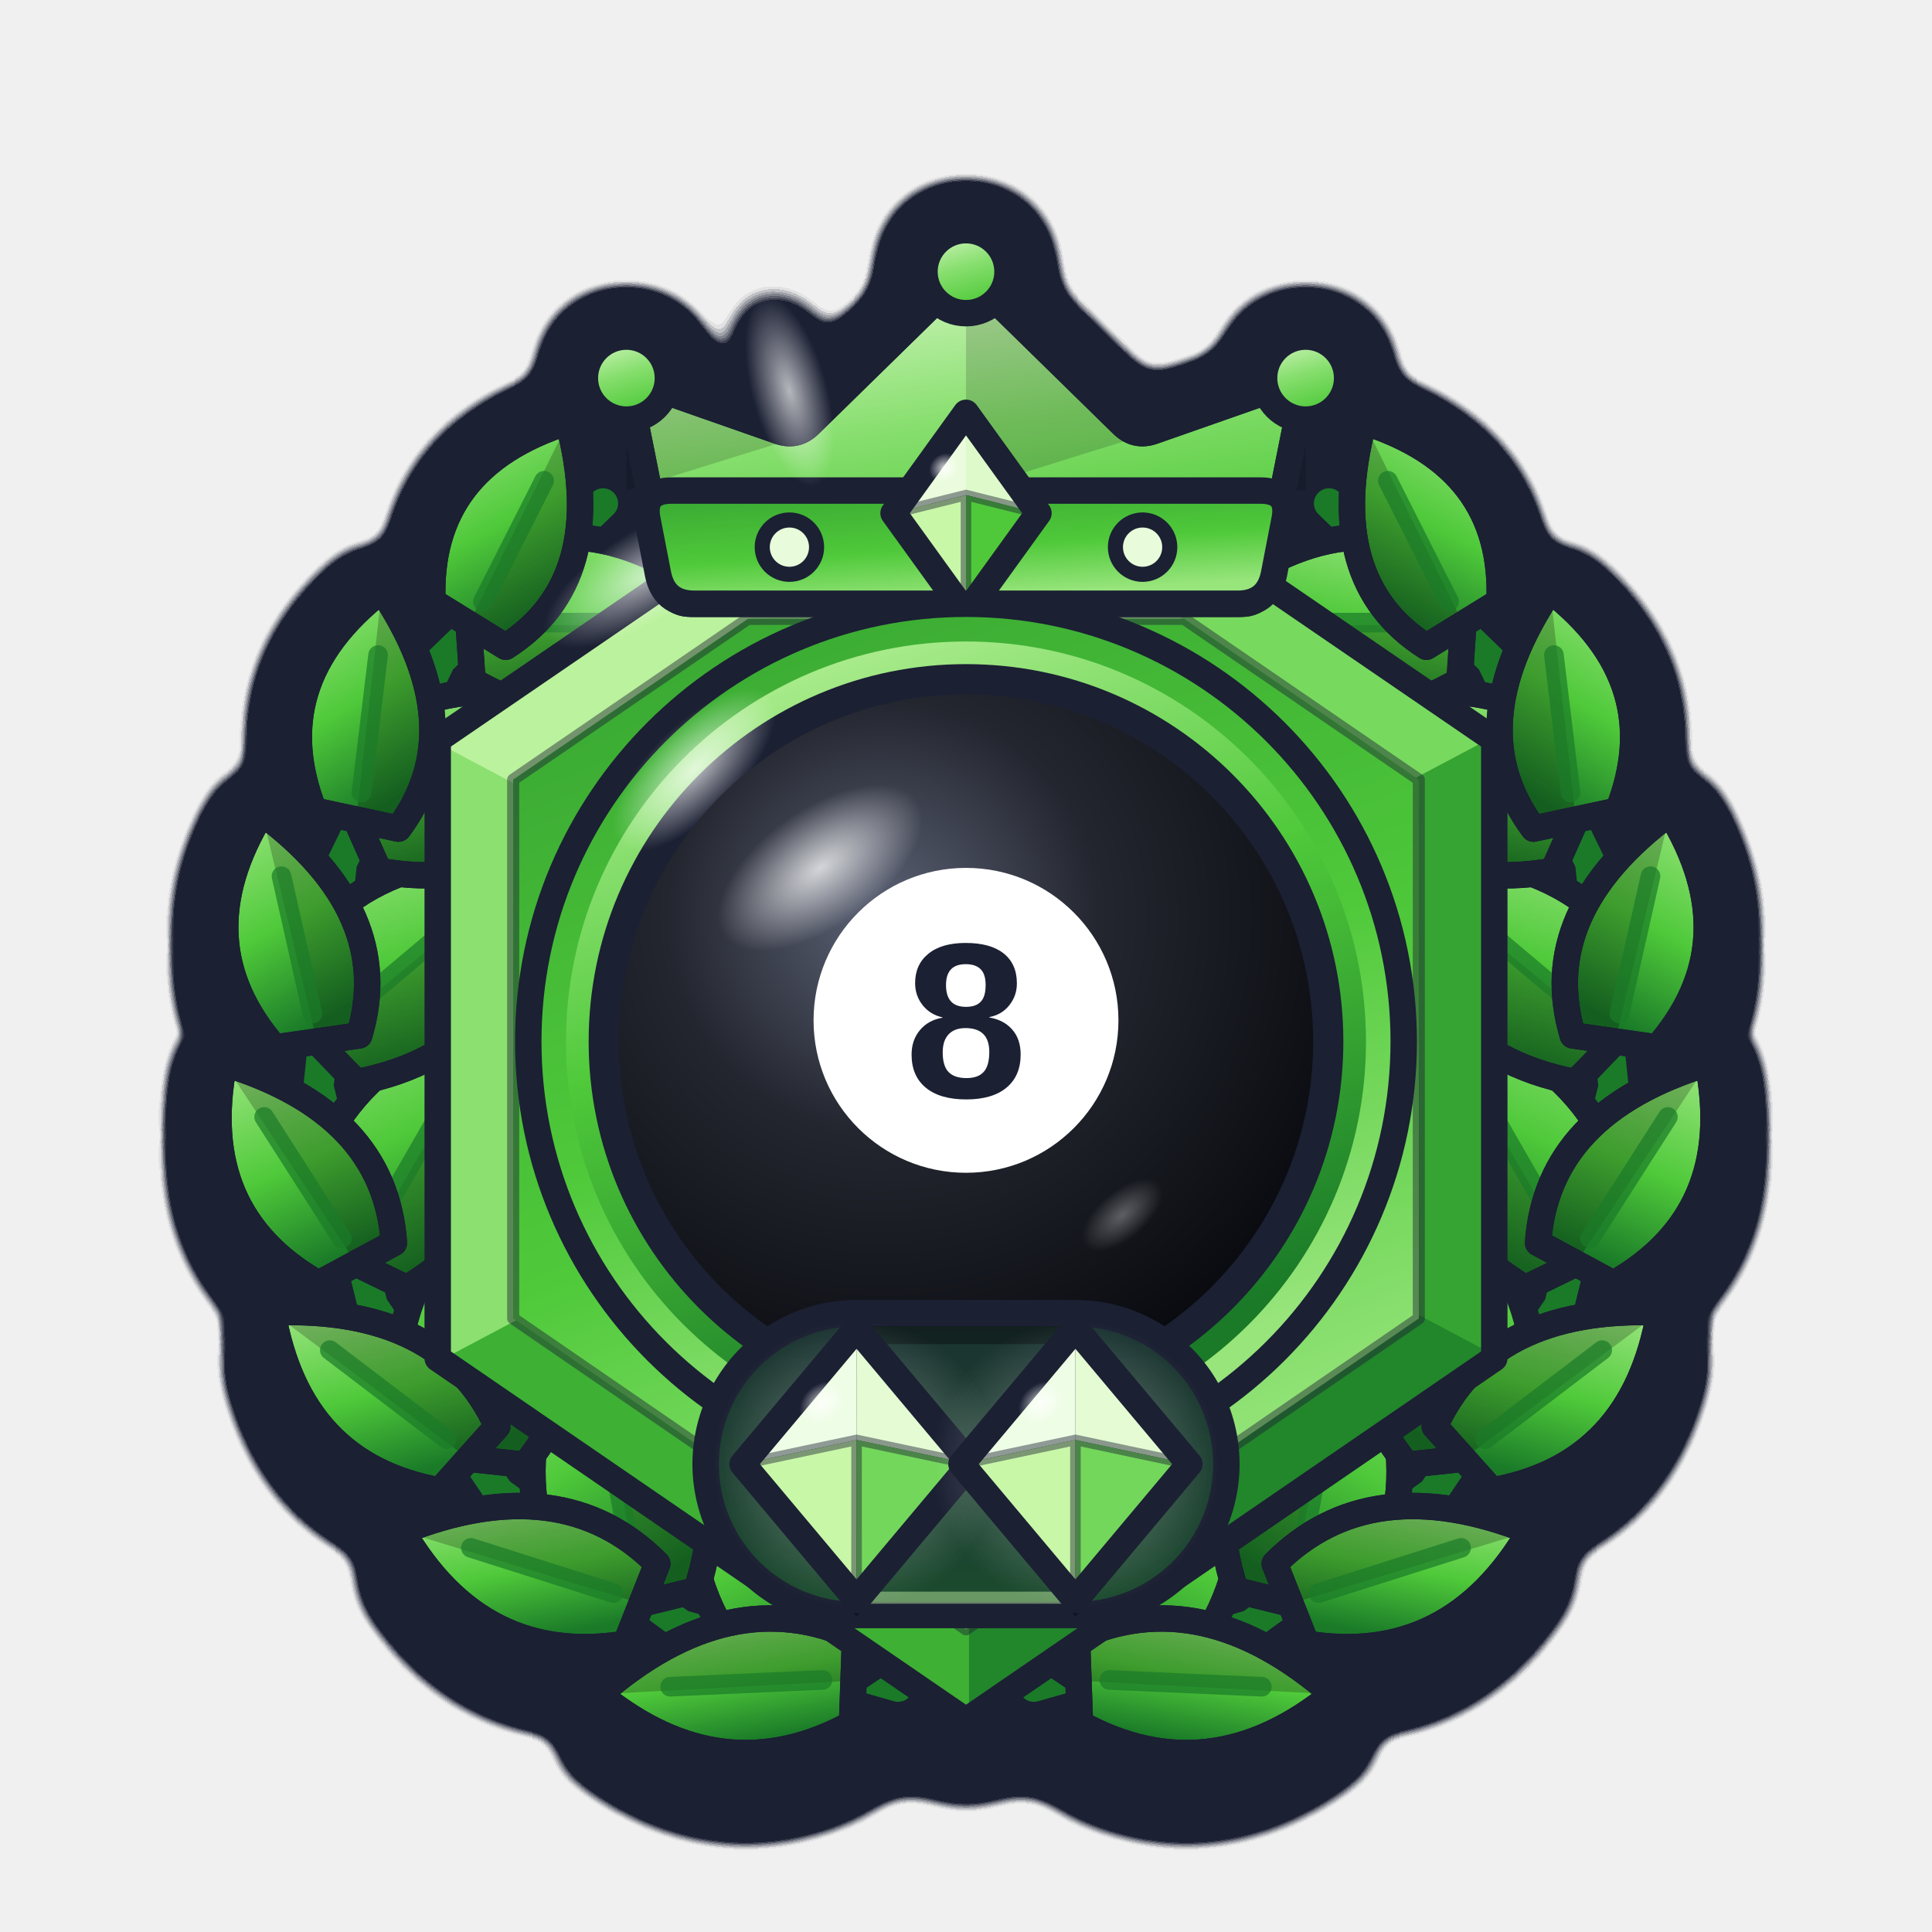
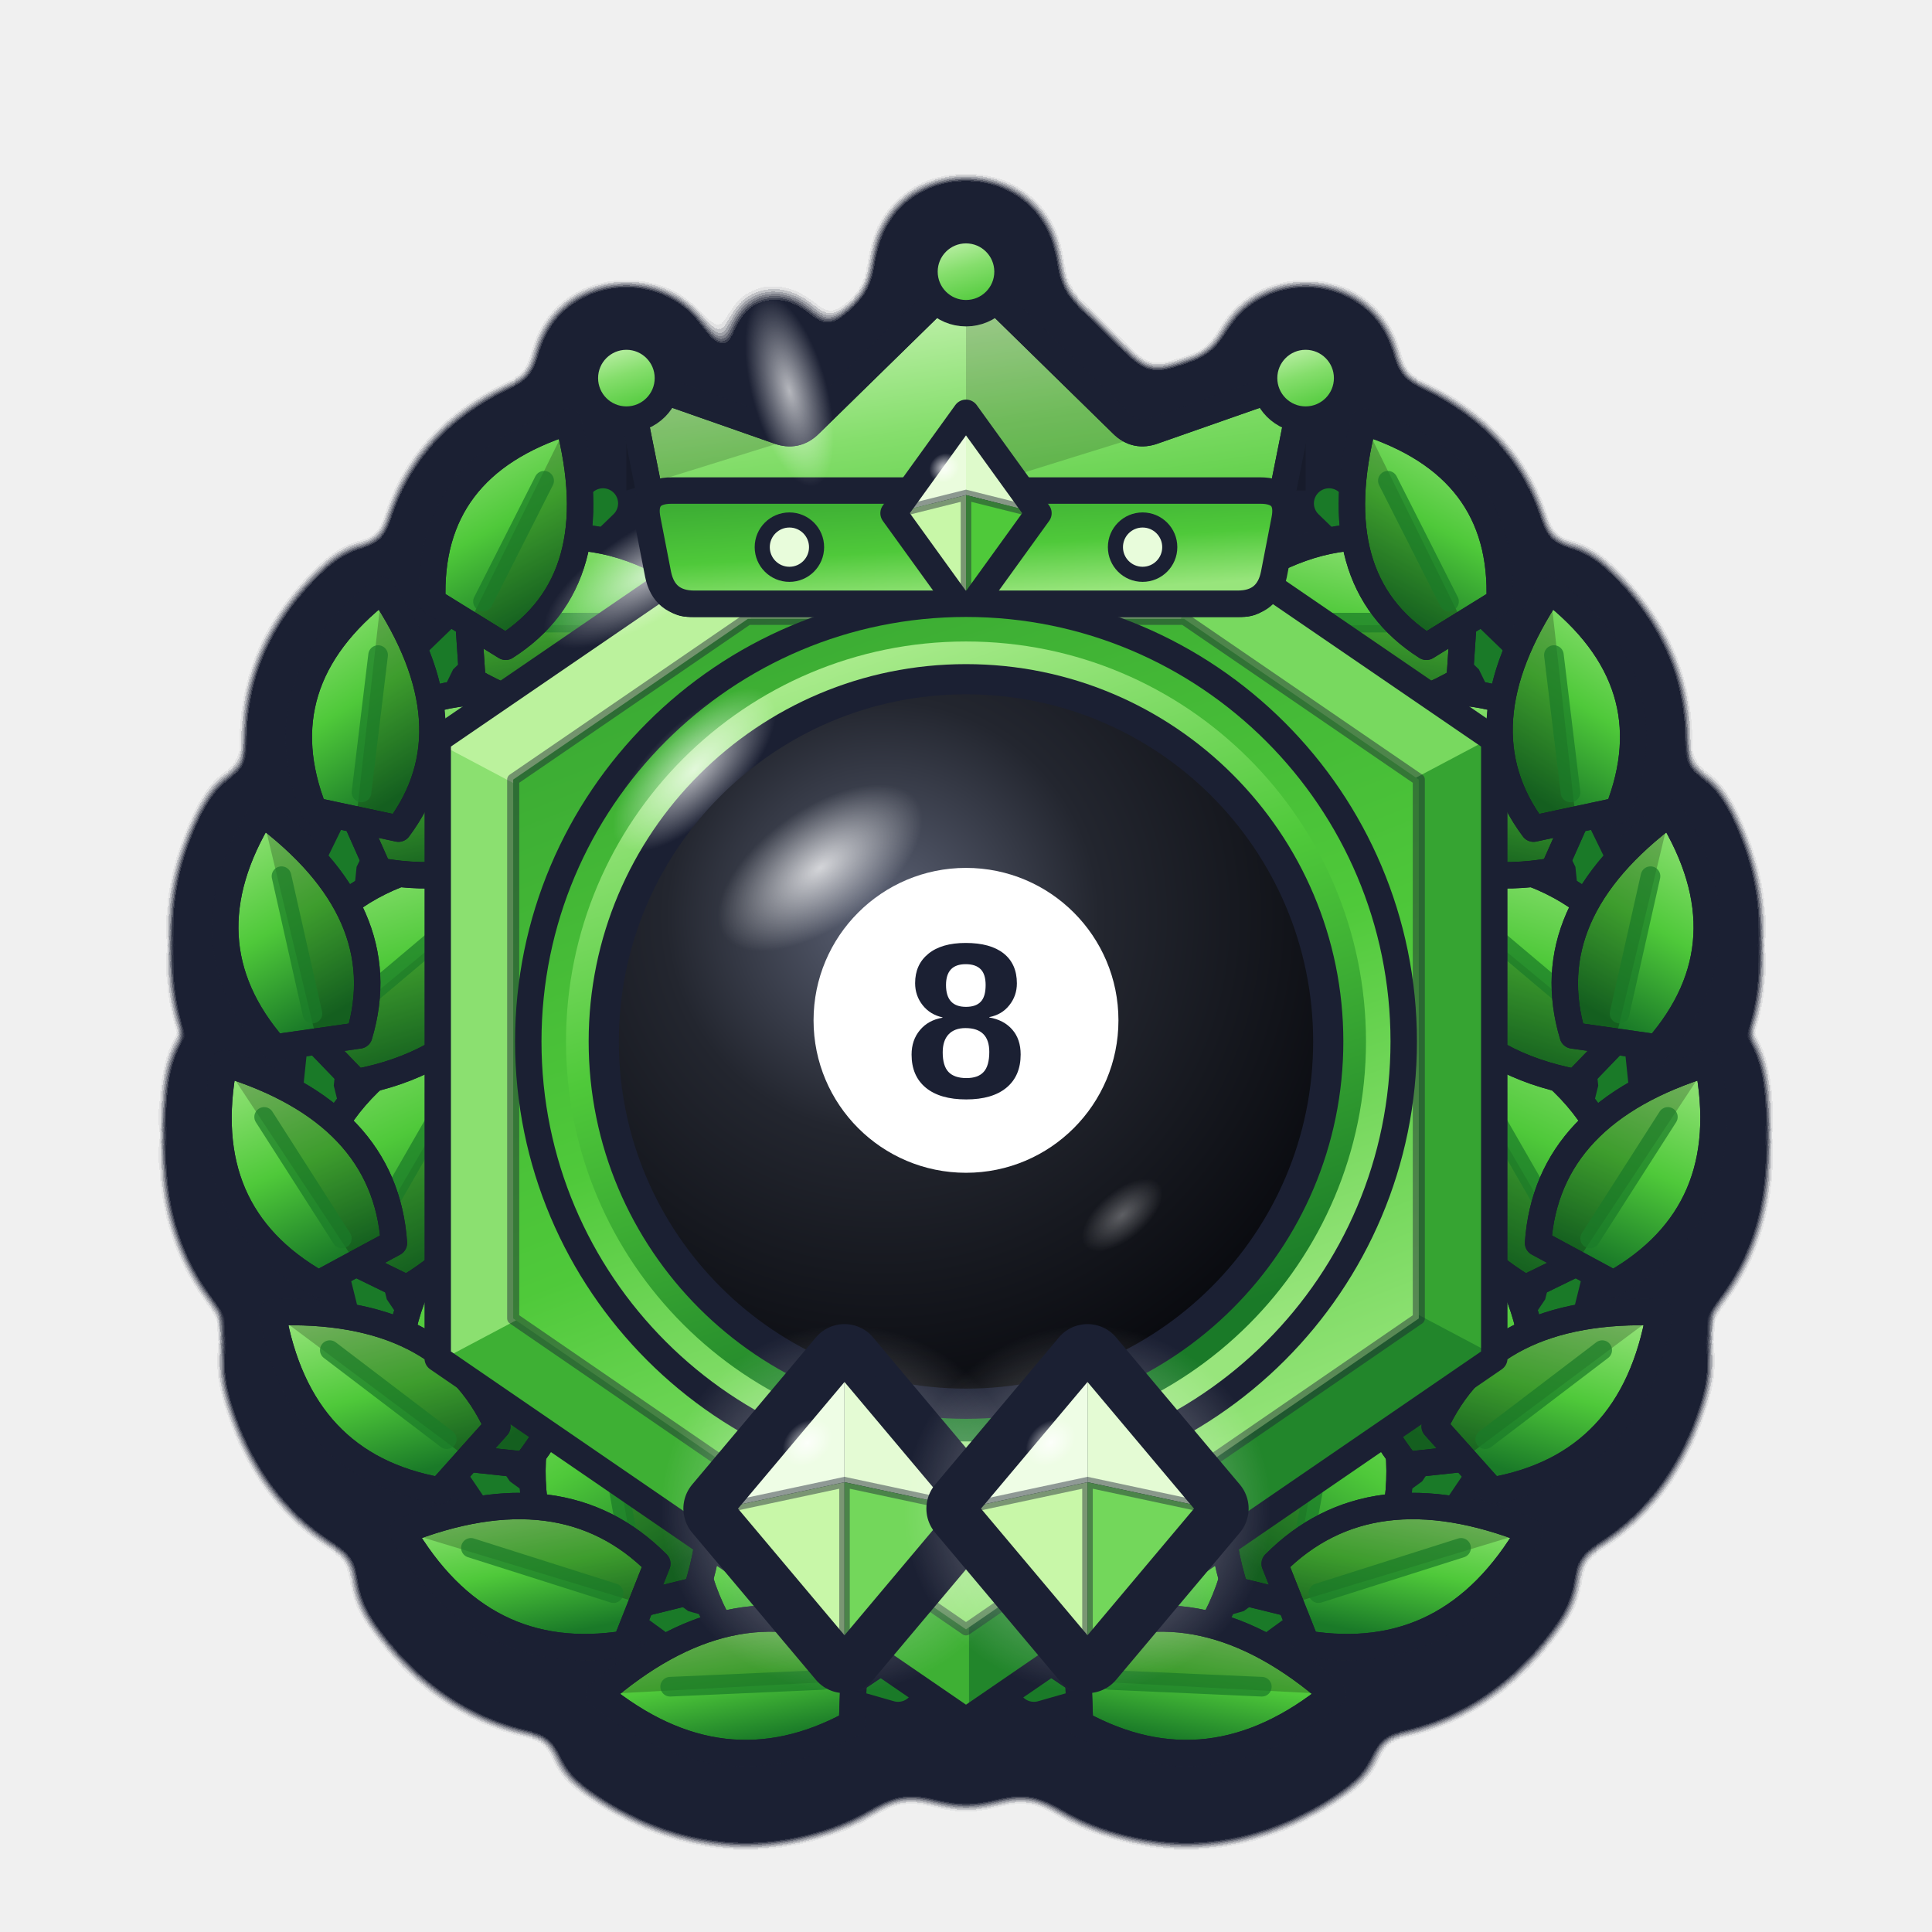
<svg xmlns="http://www.w3.org/2000/svg" width="512" height="512" viewBox="0 0 256 256">
  <defs>
    <linearGradient id="blue" x1="0" y1="0" x2="0.35" y2="1">
      <stop offset="0" stop-color="#9ED3FF" />
      <stop offset="0.45" stop-color="#3B9BFF" />
      <stop offset="1" stop-color="#1F6BD0" />
    </linearGradient>
    <linearGradient id="green" x1="0" y1="0" x2="0.35" y2="1">
      <stop offset="0" stop-color="#A8F5BE" />
      <stop offset="0.45" stop-color="#3DD66B" />
      <stop offset="1" stop-color="#1E9E47" />
    </linearGradient>
    <linearGradient id="red" x1="0" y1="0" x2="0.35" y2="1">
      <stop offset="0" stop-color="#FFA3A3" />
      <stop offset="0.45" stop-color="#FF4D4D" />
      <stop offset="1" stop-color="#C9283A" />
    </linearGradient>
    <linearGradient id="gold" x1="0" y1="0" x2="0.35" y2="1">
      <stop offset="0" stop-color="#FFF1A0" />
      <stop offset="0.45" stop-color="#FFC928" />
      <stop offset="1" stop-color="#DB8E00" />
    </linearGradient>
    <linearGradient id="wood" x1="0" y1="0" x2="0.35" y2="1">
      <stop offset="0" stop-color="#FFD9A0" />
      <stop offset="0.45" stop-color="#E7A35C" />
      <stop offset="1" stop-color="#A8622A" />
    </linearGradient>
    <linearGradient id="darkwood" x1="0" y1="0" x2="0.35" y2="1">
      <stop offset="0" stop-color="#C07A45" />
      <stop offset="0.45" stop-color="#8A4B22" />
      <stop offset="1" stop-color="#5E3014" />
    </linearGradient>
    <linearGradient id="white" x1="0" y1="0" x2="0.35" y2="1">
      <stop offset="0" stop-color="#FFFFFF" />
      <stop offset="0.45" stop-color="#F4F8FF" />
      <stop offset="1" stop-color="#C9D6EA" />
    </linearGradient>
    <linearGradient id="grey" x1="0" y1="0" x2="0.35" y2="1">
      <stop offset="0" stop-color="#E4E9F2" />
      <stop offset="0.45" stop-color="#AEB8C8" />
      <stop offset="1" stop-color="#7B869A" />
    </linearGradient>
    <linearGradient id="steel" x1="0" y1="0" x2="0.35" y2="1">
      <stop offset="0" stop-color="#D8E6F7" />
      <stop offset="0.45" stop-color="#9FB2CC" />
      <stop offset="1" stop-color="#6A7D98" />
    </linearGradient>
    <linearGradient id="cloth" x1="0" y1="0" x2="0.35" y2="1">
      <stop offset="0" stop-color="#6FE08E" />
      <stop offset="0.45" stop-color="#2FA24F" />
      <stop offset="1" stop-color="#1C7A37" />
    </linearGradient>
    <linearGradient id="sad" x1="0" y1="0" x2="0.35" y2="1">
      <stop offset="0" stop-color="#C4D4EE" />
      <stop offset="0.45" stop-color="#8EA3C7" />
      <stop offset="1" stop-color="#5E7299" />
    </linearGradient>
    <linearGradient id="purple" x1="0" y1="0" x2="0.35" y2="1">
      <stop offset="0" stop-color="#D7B8FF" />
      <stop offset="0.45" stop-color="#A259FF" />
      <stop offset="1" stop-color="#6E2FD0" />
    </linearGradient>
    <radialGradient id="shine" cx="0.5" cy="0.5" r="0.5">
      <stop offset="0" stop-color="#FFFFFF" stop-opacity="0.9" />
      <stop offset="1" stop-color="#FFFFFF" stop-opacity="0" />
    </radialGradient>
    <filter id="ink" x="-30%" y="-30%" width="160%" height="160%" color-interpolation-filters="sRGB">
      <feGaussianBlur in="SourceAlpha" stdDeviation="6.92" result="blur" />
      <feComponentTransfer in="blur" result="grown">
        <feFuncA type="linear" slope="7" intercept="-0.35" />
      </feComponentTransfer>
      <feOffset in="grown" dy="6" result="lip" />
      <feMerge result="both">
        <feMergeNode in="lip" />
        <feMergeNode in="grown" />
      </feMerge>
      <feFlood flood-color="#1B2033" />
      <feComposite in2="both" operator="in" result="outline" />
      <feMerge>
        <feMergeNode in="outline" />
        <feMergeNode in="SourceGraphic" />
      </feMerge>
    </filter>
  </defs>
  <defs>
    <filter id="badgeInk" x="-20%" y="-20%" width="140%" height="140%" color-interpolation-filters="sRGB">
      <feGaussianBlur in="SourceAlpha" stdDeviation="3.2" result="blur" />
      <feComponentTransfer in="blur" result="grown">
        <feFuncA type="linear" slope="40" intercept="-0.716" />
      </feComponentTransfer>
      <feOffset in="grown" dy="5" result="lip" />
      <feMerge result="both">
        <feMergeNode in="lip" />
        <feMergeNode in="grown" />
      </feMerge>
      <feFlood flood-color="#1B2033" />
      <feComposite in2="both" operator="in" result="outline" />
      <feMerge>
        <feMergeNode in="outline" />
        <feMergeNode in="SourceGraphic" />
      </feMerge>
    </filter>
  </defs>
  <defs>
    <linearGradient id="m" x1="0" y1="0" x2="0.35" y2="1">
      <stop offset="0.00" stop-color="#C8F7A8" />
      <stop offset="0.50" stop-color="#4FC93A" />
      <stop offset="1.00" stop-color="#1A7A28" />
    </linearGradient>
    <linearGradient id="r" x1="0" y1="0" x2="0.35" y2="1">
      <stop offset="0.00" stop-color="#37A532" />
      <stop offset="0.60" stop-color="#4FC93A" />
      <stop offset="1.00" stop-color="#98E57C" />
    </linearGradient>
    <linearGradient id="w" x1="0" y1="0" x2="0.35" y2="1">
      <stop offset="0.00" stop-color="#9EE782" />
      <stop offset="0.55" stop-color="#4FC93A" />
      <stop offset="1.00" stop-color="#1A7A28" />
    </linearGradient>
    <linearGradient id="c" x1="0" y1="0" x2="0.3" y2="1">
      <stop offset="0.00" stop-color="#DEFACB" />
      <stop offset="0.55" stop-color="#85DE6C" />
      <stop offset="1.00" stop-color="#4FC93A" />
    </linearGradient>
    <linearGradient id="s" x1="0" y1="0" x2="0.2" y2="1">
      <stop offset="0.00" stop-color="#FFFFFF" />
      <stop offset="0.50" stop-color="#DEFACB" />
      <stop offset="1.00" stop-color="#A4E987" />
    </linearGradient>
    <linearGradient id="g" x1="0" y1="0" x2="0.35" y2="1">
      <stop offset="0.00" stop-color="#FFF3A6" />
      <stop offset="0.50" stop-color="#FFC928" />
      <stop offset="1.00" stop-color="#C97F00" />
    </linearGradient>
    <linearGradient id="gr" x1="0" y1="0" x2="0.35" y2="1">
      <stop offset="0.00" stop-color="#E7A816" />
      <stop offset="0.60" stop-color="#FFC928" />
      <stop offset="1.00" stop-color="#FFE274" />
    </linearGradient>
    <radialGradient id="ball" cx="0.38" cy="0.32" r="0.78">
      <stop offset="0" stop-color="#5C6275" />
      <stop offset="0.4" stop-color="#23262F" />
      <stop offset="1" stop-color="#06070B" />
    </radialGradient>
  </defs>
  <g filter="url(#badgeInk)">
    <path d="M119.0 223.5 L90.3 215.3 L66.1 197.7 L49.4 173.0 L42.2 144.0 L45.3 114.3 L58.4 87.5 L79.9 66.7" fill="none" stroke="#1B2033" stroke-width="9" stroke-linecap="round" stroke-linejoin="round" />
    <path d="M119.0 223.5 L90.3 215.3 L66.1 197.7 L49.4 173.0 L42.2 144.0 L45.3 114.3 L58.4 87.5 L79.9 66.7" fill="none" stroke="#1A7A28" stroke-width="4" stroke-linecap="round" stroke-linejoin="round" />
    <path d="M106.8 226.9 Q87.0 214.9 92.1 186.2 Q118.1 194.0 119.3 218.5 Z" fill="url(#w)" stroke="#1B2033" stroke-width="3.5" stroke-linejoin="round" />
    <path d="M113.1 222.7 L119.3 218.5 Q118.1 194.0 92.1 186.2 Z" fill="#000000" opacity="0.22" />
    <path d="M110.3 218.5 L97.5 196.7" fill="none" stroke="#1A7A28" stroke-width="2.6" stroke-linecap="round" stroke-linejoin="round" opacity="0.7" />
    <path d="M106.8 226.9 Q87.0 214.9 92.1 186.2 Q118.1 194.0 119.3 218.5 Z" fill="none" stroke="#1B2033" stroke-width="3.5" stroke-linejoin="round" />
    <path d="M112.9 228.4 Q95.7 237.8 79.4 224.5 Q96.7 209.4 113.3 217.0 Z" fill="url(#w)" stroke="#1B2033" stroke-width="3.5" stroke-linejoin="round" />
    <path d="M113.1 222.7 L113.3 217.0 Q96.7 209.4 79.4 224.5 Z" fill="#000000" opacity="0.22" />
    <path d="M109.0 222.6 L88.8 223.5" fill="none" stroke="#1A7A28" stroke-width="2.6" stroke-linecap="round" stroke-linejoin="round" opacity="0.7" />
    <path d="M112.9 228.4 Q95.7 237.8 79.4 224.5 Q96.7 209.4 113.3 217.0 Z" fill="none" stroke="#1B2033" stroke-width="3.5" stroke-linejoin="round" />
    <path d="M77.7 214.3 Q63.3 196.7 77.9 171.8 Q99.7 187.6 92.3 210.7 Z" fill="url(#w)" stroke="#1B2033" stroke-width="3.5" stroke-linejoin="round" />
    <path d="M85.0 212.5 L92.3 210.7 Q99.7 187.6 77.9 171.8 Z" fill="#000000" opacity="0.22" />
    <path d="M83.9 207.7 L79.4 183.3" fill="none" stroke="#1A7A28" stroke-width="2.6" stroke-linecap="round" stroke-linejoin="round" opacity="0.7" />
    <path d="M77.7 214.3 Q63.3 196.7 77.9 171.8 Q99.7 187.6 92.3 210.7 Z" fill="none" stroke="#1B2033" stroke-width="3.5" stroke-linejoin="round" />
    <path d="M82.9 217.8 Q63.8 220.9 53.3 202.9 Q74.5 194.5 87.1 207.2 Z" fill="url(#w)" stroke="#1B2033" stroke-width="3.5" stroke-linejoin="round" />
    <path d="M85.0 212.5 L87.1 207.2 Q74.5 194.5 53.3 202.9 Z" fill="#000000" opacity="0.22" />
    <path d="M81.3 211.1 L62.4 205.1" fill="none" stroke="#1A7A28" stroke-width="2.6" stroke-linecap="round" stroke-linejoin="round" opacity="0.7" />
    <path d="M82.9 217.8 Q63.8 220.9 53.3 202.9 Q74.5 194.5 87.1 207.2 Z" fill="none" stroke="#1B2033" stroke-width="3.5" stroke-linejoin="round" />
    <path d="M54.7 192.5 Q47.1 171.4 69.3 153.4 Q84.4 175.3 69.6 194.1 Z" fill="url(#w)" stroke="#1B2033" stroke-width="3.5" stroke-linejoin="round" />
    <path d="M62.1 193.3 L69.6 194.1 Q84.4 175.3 69.3 153.4 Z" fill="#000000" opacity="0.22" />
    <path d="M62.7 188.5 L66.8 164.5" fill="none" stroke="#1A7A28" stroke-width="2.6" stroke-linecap="round" stroke-linejoin="round" opacity="0.7" />
    <path d="M54.7 192.5 Q47.1 171.4 69.3 153.4 Q84.4 175.3 69.6 194.1 Z" fill="none" stroke="#1B2033" stroke-width="3.5" stroke-linejoin="round" />
    <path d="M58.3 197.5 Q39.6 194.2 36.1 173.9 Q58.6 173.0 65.9 189.0 Z" fill="url(#w)" stroke="#1B2033" stroke-width="3.5" stroke-linejoin="round" />
    <path d="M62.1 193.3 L65.9 189.0 Q58.6 173.0 36.1 173.9 Z" fill="#000000" opacity="0.22" />
    <path d="M59.2 190.7 L43.7 178.9" fill="none" stroke="#1A7A28" stroke-width="2.6" stroke-linecap="round" stroke-linejoin="round" opacity="0.7" />
    <path d="M58.3 197.5 Q39.6 194.2 36.1 173.9 Q58.6 173.0 65.9 189.0 Z" fill="none" stroke="#1B2033" stroke-width="3.5" stroke-linejoin="round" />
    <path d="M40.4 164.1 Q40.4 142.1 67.2 133.1 Q74.1 158.5 53.9 170.7 Z" fill="url(#w)" stroke="#1B2033" stroke-width="3.5" stroke-linejoin="round" />
    <path d="M47.2 167.4 L53.9 170.7 Q74.1 158.5 67.2 133.1 Z" fill="#000000" opacity="0.22" />
    <path d="M49.3 163.2 L61.2 142.5" fill="none" stroke="#1A7A28" stroke-width="2.6" stroke-linecap="round" stroke-linejoin="round" opacity="0.7" />
    <path d="M40.4 164.1 Q40.4 142.1 67.2 133.1 Q74.1 158.5 53.9 170.7 Z" fill="none" stroke="#1B2033" stroke-width="3.5" stroke-linejoin="round" />
    <path d="M42.2 170.1 Q25.8 160.8 29.7 140.9 Q51.0 147.4 52.2 164.7 Z" fill="url(#w)" stroke="#1B2033" stroke-width="3.5" stroke-linejoin="round" />
    <path d="M47.2 167.4 L52.2 164.7 Q51.0 147.4 29.7 140.9 Z" fill="#000000" opacity="0.22" />
    <path d="M45.3 164.1 L35.0 148.0" fill="none" stroke="#1A7A28" stroke-width="2.6" stroke-linecap="round" stroke-linejoin="round" opacity="0.7" />
    <path d="M42.2 170.1 Q25.8 160.8 29.7 140.9 Q51.0 147.4 52.2 164.7 Z" fill="none" stroke="#1B2033" stroke-width="3.5" stroke-linejoin="round" />
    <path d="M36.8 132.6 Q44.0 112.1 72.0 113.2 Q70.0 139.1 47.2 143.4 Z" fill="url(#w)" stroke="#1B2033" stroke-width="3.5" stroke-linejoin="round" />
    <path d="M42.0 138.0 L47.2 143.4 Q70.0 139.1 72.0 113.2 Z" fill="#000000" opacity="0.22" />
    <path d="M45.4 134.8 L63.2 119.8" fill="none" stroke="#1A7A28" stroke-width="2.6" stroke-linecap="round" stroke-linejoin="round" opacity="0.7" />
    <path d="M36.8 132.6 Q44.0 112.1 72.0 113.2 Q70.0 139.1 47.2 143.4 Z" fill="none" stroke="#1B2033" stroke-width="3.5" stroke-linejoin="round" />
    <path d="M36.4 138.8 Q24.2 124.8 34.7 107.7 Q52.5 120.9 47.6 137.2 Z" fill="url(#w)" stroke="#1B2033" stroke-width="3.5" stroke-linejoin="round" />
    <path d="M42.0 138.0 L47.6 137.2 Q52.5 120.9 34.7 107.7 Z" fill="#000000" opacity="0.22" />
    <path d="M41.4 134.3 L37.3 116.1" fill="none" stroke="#1A7A28" stroke-width="2.6" stroke-linecap="round" stroke-linejoin="round" opacity="0.7" />
    <path d="M36.4 138.8 Q24.2 124.8 34.7 107.7 Q52.5 120.9 47.6 137.2 Z" fill="none" stroke="#1B2033" stroke-width="3.5" stroke-linejoin="round" />
    <path d="M44.1 101.7 Q57.5 85.1 83.1 95.9 Q72.8 119.4 50.2 115.4 Z" fill="url(#w)" stroke="#1B2033" stroke-width="3.5" stroke-linejoin="round" />
    <path d="M47.2 108.6 L50.2 115.4 Q72.8 119.4 83.1 95.9 Z" fill="#000000" opacity="0.22" />
    <path d="M51.4 106.8 L72.9 99.0" fill="none" stroke="#1A7A28" stroke-width="2.6" stroke-linecap="round" stroke-linejoin="round" opacity="0.7" />
    <path d="M44.1 101.7 Q57.5 85.1 83.1 95.9 Q72.8 119.4 50.2 115.4 Z" fill="none" stroke="#1B2033" stroke-width="3.5" stroke-linejoin="round" />
    <path d="M41.6 107.4 Q34.9 90.4 50.6 78.2 Q62.8 96.4 52.8 109.8 Z" fill="url(#w)" stroke="#1B2033" stroke-width="3.5" stroke-linejoin="round" />
    <path d="M47.2 108.6 L52.8 109.8 Q62.8 96.4 50.6 78.2 Z" fill="#000000" opacity="0.22" />
    <path d="M47.9 105.0 L50.1 86.8" fill="none" stroke="#1A7A28" stroke-width="2.6" stroke-linecap="round" stroke-linejoin="round" opacity="0.7" />
    <path d="M41.6 107.4 Q34.9 90.4 50.6 78.2 Q62.8 96.4 52.8 109.8 Z" fill="none" stroke="#1B2033" stroke-width="3.5" stroke-linejoin="round" />
    <path d="M61.6 75.2 Q79.5 64.2 99.4 83.1 Q82.1 101.6 62.6 90.2 Z" fill="url(#w)" stroke="#1B2033" stroke-width="3.5" stroke-linejoin="round" />
    <path d="M62.1 82.7 L62.6 90.2 Q82.1 101.6 99.4 83.1 Z" fill="#000000" opacity="0.22" />
    <path d="M66.6 82.5 L89.0 82.5" fill="none" stroke="#1A7A28" stroke-width="2.6" stroke-linecap="round" stroke-linejoin="round" opacity="0.7" />
    <path d="M61.6 75.2 Q79.5 64.2 99.4 83.1 Q82.1 101.6 62.6 90.2 Z" fill="none" stroke="#1B2033" stroke-width="3.5" stroke-linejoin="round" />
    <path d="M57.3 79.7 Q56.6 61.8 75.3 55.9 Q80.8 76.9 67.0 85.7 Z" fill="url(#w)" stroke="#1B2033" stroke-width="3.5" stroke-linejoin="round" />
    <path d="M62.1 82.7 L67.0 85.7 Q80.8 76.9 75.3 55.9 Z" fill="#000000" opacity="0.22" />
    <path d="M64.0 79.7 L72.1 63.7" fill="none" stroke="#1A7A28" stroke-width="2.6" stroke-linecap="round" stroke-linejoin="round" opacity="0.7" />
    <path d="M57.3 79.7 Q56.6 61.8 75.3 55.9 Q80.8 76.9 67.0 85.7 Z" fill="none" stroke="#1B2033" stroke-width="3.5" stroke-linejoin="round" />
    <g transform="matrix(-1 0 0 1 256 0)">
      <path d="M119.0 223.5 L90.3 215.3 L66.1 197.7 L49.4 173.0 L42.2 144.0 L45.3 114.3 L58.4 87.5 L79.9 66.7" fill="none" stroke="#1B2033" stroke-width="9" stroke-linecap="round" stroke-linejoin="round" />
      <path d="M119.0 223.5 L90.3 215.3 L66.1 197.7 L49.4 173.0 L42.2 144.0 L45.3 114.3 L58.4 87.5 L79.9 66.7" fill="none" stroke="#1A7A28" stroke-width="4" stroke-linecap="round" stroke-linejoin="round" />
      <path d="M106.8 226.9 Q87.0 214.9 92.1 186.2 Q118.1 194.0 119.3 218.5 Z" fill="url(#w)" stroke="#1B2033" stroke-width="3.5" stroke-linejoin="round" />
      <path d="M113.1 222.7 L119.3 218.5 Q118.1 194.0 92.1 186.2 Z" fill="#000000" opacity="0.22" />
      <path d="M110.3 218.5 L97.5 196.7" fill="none" stroke="#1A7A28" stroke-width="2.6" stroke-linecap="round" stroke-linejoin="round" opacity="0.7" />
      <path d="M106.8 226.9 Q87.0 214.9 92.1 186.2 Q118.1 194.0 119.3 218.5 Z" fill="none" stroke="#1B2033" stroke-width="3.5" stroke-linejoin="round" />
      <path d="M112.9 228.4 Q95.7 237.8 79.4 224.5 Q96.7 209.4 113.3 217.0 Z" fill="url(#w)" stroke="#1B2033" stroke-width="3.5" stroke-linejoin="round" />
      <path d="M113.1 222.7 L113.3 217.0 Q96.7 209.4 79.4 224.5 Z" fill="#000000" opacity="0.22" />
      <path d="M109.0 222.6 L88.8 223.5" fill="none" stroke="#1A7A28" stroke-width="2.6" stroke-linecap="round" stroke-linejoin="round" opacity="0.7" />
      <path d="M112.9 228.4 Q95.7 237.8 79.4 224.5 Q96.7 209.4 113.3 217.0 Z" fill="none" stroke="#1B2033" stroke-width="3.5" stroke-linejoin="round" />
      <path d="M77.7 214.3 Q63.3 196.7 77.9 171.8 Q99.7 187.6 92.3 210.7 Z" fill="url(#w)" stroke="#1B2033" stroke-width="3.5" stroke-linejoin="round" />
      <path d="M85.0 212.5 L92.3 210.7 Q99.7 187.6 77.9 171.8 Z" fill="#000000" opacity="0.22" />
      <path d="M83.9 207.7 L79.4 183.3" fill="none" stroke="#1A7A28" stroke-width="2.6" stroke-linecap="round" stroke-linejoin="round" opacity="0.7" />
      <path d="M77.7 214.3 Q63.3 196.7 77.9 171.8 Q99.7 187.6 92.3 210.7 Z" fill="none" stroke="#1B2033" stroke-width="3.5" stroke-linejoin="round" />
      <path d="M82.9 217.8 Q63.8 220.9 53.3 202.9 Q74.5 194.5 87.1 207.2 Z" fill="url(#w)" stroke="#1B2033" stroke-width="3.5" stroke-linejoin="round" />
      <path d="M85.0 212.5 L87.1 207.2 Q74.5 194.5 53.3 202.9 Z" fill="#000000" opacity="0.22" />
      <path d="M81.3 211.1 L62.4 205.1" fill="none" stroke="#1A7A28" stroke-width="2.6" stroke-linecap="round" stroke-linejoin="round" opacity="0.7" />
      <path d="M82.9 217.8 Q63.8 220.9 53.3 202.9 Q74.5 194.5 87.1 207.2 Z" fill="none" stroke="#1B2033" stroke-width="3.5" stroke-linejoin="round" />
      <path d="M54.7 192.5 Q47.1 171.4 69.3 153.4 Q84.4 175.3 69.6 194.1 Z" fill="url(#w)" stroke="#1B2033" stroke-width="3.5" stroke-linejoin="round" />
      <path d="M62.1 193.3 L69.6 194.1 Q84.4 175.3 69.3 153.4 Z" fill="#000000" opacity="0.22" />
      <path d="M62.7 188.5 L66.8 164.5" fill="none" stroke="#1A7A28" stroke-width="2.6" stroke-linecap="round" stroke-linejoin="round" opacity="0.7" />
      <path d="M54.7 192.5 Q47.1 171.4 69.3 153.4 Q84.4 175.3 69.6 194.1 Z" fill="none" stroke="#1B2033" stroke-width="3.5" stroke-linejoin="round" />
      <path d="M58.3 197.5 Q39.6 194.2 36.1 173.9 Q58.6 173.0 65.9 189.0 Z" fill="url(#w)" stroke="#1B2033" stroke-width="3.5" stroke-linejoin="round" />
      <path d="M62.1 193.3 L65.9 189.0 Q58.6 173.0 36.1 173.9 Z" fill="#000000" opacity="0.22" />
      <path d="M59.2 190.7 L43.7 178.9" fill="none" stroke="#1A7A28" stroke-width="2.6" stroke-linecap="round" stroke-linejoin="round" opacity="0.7" />
      <path d="M58.3 197.5 Q39.6 194.2 36.1 173.9 Q58.6 173.0 65.9 189.0 Z" fill="none" stroke="#1B2033" stroke-width="3.5" stroke-linejoin="round" />
      <path d="M40.4 164.1 Q40.4 142.1 67.2 133.1 Q74.1 158.5 53.9 170.7 Z" fill="url(#w)" stroke="#1B2033" stroke-width="3.5" stroke-linejoin="round" />
      <path d="M47.2 167.4 L53.9 170.7 Q74.1 158.5 67.2 133.1 Z" fill="#000000" opacity="0.22" />
      <path d="M49.3 163.2 L61.2 142.5" fill="none" stroke="#1A7A28" stroke-width="2.6" stroke-linecap="round" stroke-linejoin="round" opacity="0.7" />
      <path d="M40.4 164.1 Q40.4 142.1 67.2 133.1 Q74.1 158.5 53.9 170.7 Z" fill="none" stroke="#1B2033" stroke-width="3.5" stroke-linejoin="round" />
      <path d="M42.2 170.1 Q25.8 160.8 29.7 140.9 Q51.0 147.4 52.2 164.7 Z" fill="url(#w)" stroke="#1B2033" stroke-width="3.5" stroke-linejoin="round" />
      <path d="M47.2 167.4 L52.2 164.7 Q51.0 147.4 29.7 140.9 Z" fill="#000000" opacity="0.22" />
      <path d="M45.3 164.1 L35.0 148.0" fill="none" stroke="#1A7A28" stroke-width="2.6" stroke-linecap="round" stroke-linejoin="round" opacity="0.7" />
      <path d="M42.2 170.1 Q25.8 160.8 29.7 140.9 Q51.0 147.4 52.2 164.7 Z" fill="none" stroke="#1B2033" stroke-width="3.5" stroke-linejoin="round" />
      <path d="M36.8 132.6 Q44.0 112.1 72.0 113.2 Q70.0 139.1 47.2 143.4 Z" fill="url(#w)" stroke="#1B2033" stroke-width="3.5" stroke-linejoin="round" />
      <path d="M42.0 138.0 L47.2 143.4 Q70.0 139.1 72.0 113.2 Z" fill="#000000" opacity="0.22" />
      <path d="M45.4 134.8 L63.2 119.8" fill="none" stroke="#1A7A28" stroke-width="2.6" stroke-linecap="round" stroke-linejoin="round" opacity="0.7" />
      <path d="M36.8 132.6 Q44.0 112.1 72.0 113.2 Q70.0 139.1 47.2 143.4 Z" fill="none" stroke="#1B2033" stroke-width="3.5" stroke-linejoin="round" />
      <path d="M36.4 138.8 Q24.2 124.8 34.7 107.7 Q52.5 120.9 47.6 137.2 Z" fill="url(#w)" stroke="#1B2033" stroke-width="3.5" stroke-linejoin="round" />
      <path d="M42.0 138.0 L47.6 137.2 Q52.5 120.9 34.7 107.7 Z" fill="#000000" opacity="0.22" />
      <path d="M41.4 134.3 L37.3 116.1" fill="none" stroke="#1A7A28" stroke-width="2.6" stroke-linecap="round" stroke-linejoin="round" opacity="0.7" />
      <path d="M36.4 138.8 Q24.2 124.8 34.7 107.7 Q52.5 120.9 47.6 137.2 Z" fill="none" stroke="#1B2033" stroke-width="3.5" stroke-linejoin="round" />
      <path d="M44.1 101.7 Q57.5 85.1 83.1 95.9 Q72.8 119.4 50.2 115.4 Z" fill="url(#w)" stroke="#1B2033" stroke-width="3.5" stroke-linejoin="round" />
      <path d="M47.2 108.6 L50.2 115.4 Q72.8 119.4 83.1 95.9 Z" fill="#000000" opacity="0.22" />
      <path d="M51.4 106.8 L72.9 99.0" fill="none" stroke="#1A7A28" stroke-width="2.6" stroke-linecap="round" stroke-linejoin="round" opacity="0.7" />
      <path d="M44.1 101.7 Q57.5 85.1 83.1 95.9 Q72.8 119.4 50.2 115.4 Z" fill="none" stroke="#1B2033" stroke-width="3.5" stroke-linejoin="round" />
      <path d="M41.6 107.4 Q34.9 90.4 50.6 78.2 Q62.8 96.4 52.8 109.8 Z" fill="url(#w)" stroke="#1B2033" stroke-width="3.5" stroke-linejoin="round" />
      <path d="M47.2 108.6 L52.8 109.8 Q62.8 96.4 50.6 78.2 Z" fill="#000000" opacity="0.22" />
      <path d="M47.9 105.0 L50.1 86.8" fill="none" stroke="#1A7A28" stroke-width="2.6" stroke-linecap="round" stroke-linejoin="round" opacity="0.7" />
      <path d="M41.6 107.4 Q34.9 90.4 50.6 78.2 Q62.8 96.4 52.8 109.8 Z" fill="none" stroke="#1B2033" stroke-width="3.5" stroke-linejoin="round" />
      <path d="M61.6 75.2 Q79.5 64.2 99.4 83.1 Q82.1 101.6 62.6 90.2 Z" fill="url(#w)" stroke="#1B2033" stroke-width="3.5" stroke-linejoin="round" />
      <path d="M62.1 82.7 L62.6 90.2 Q82.1 101.6 99.4 83.1 Z" fill="#000000" opacity="0.22" />
      <path d="M66.6 82.5 L89.0 82.5" fill="none" stroke="#1A7A28" stroke-width="2.6" stroke-linecap="round" stroke-linejoin="round" opacity="0.7" />
      <path d="M61.6 75.2 Q79.5 64.2 99.4 83.1 Q82.1 101.6 62.6 90.2 Z" fill="none" stroke="#1B2033" stroke-width="3.5" stroke-linejoin="round" />
      <path d="M57.3 79.7 Q56.6 61.8 75.3 55.9 Q80.8 76.9 67.0 85.7 Z" fill="url(#w)" stroke="#1B2033" stroke-width="3.5" stroke-linejoin="round" />
      <path d="M62.1 82.7 L67.0 85.7 Q80.8 76.9 75.3 55.9 Z" fill="#000000" opacity="0.22" />
      <path d="M64.0 79.7 L72.1 63.7" fill="none" stroke="#1A7A28" stroke-width="2.6" stroke-linecap="round" stroke-linejoin="round" opacity="0.7" />
      <path d="M57.3 79.7 Q56.6 61.8 75.3 55.9 Q80.8 76.9 67.0 85.7 Z" fill="none" stroke="#1B2033" stroke-width="3.5" stroke-linejoin="round" />
    </g>
    <path d="M96.0 72.0 L160.0 72.0 L156.9 82.0 L99.1 82.0 Z" fill="#A9EB8C" stroke="#A9EB8C" stroke-width="0.8" />
    <path d="M160.0 72.0 L198.0 98.0 L188.0 103.3 L156.9 82.0 Z" fill="#78D95F" stroke="#78D95F" stroke-width="0.8" />
    <path d="M198.0 98.0 L198.0 180.0 L188.0 174.7 L188.0 103.3 Z" fill="#36A432" stroke="#36A432" stroke-width="0.8" />
    <path d="M198.0 180.0 L128.0 228.0 L128.0 215.9 L188.0 174.7 Z" fill="#22862B" stroke="#22862B" stroke-width="0.8" />
    <path d="M128.0 228.0 L58.0 180.0 L68.0 174.7 L128.0 215.9 Z" fill="#3EB034" stroke="#3EB034" stroke-width="0.8" />
    <path d="M58.0 180.0 L58.0 98.0 L68.0 103.3 L68.0 174.7 Z" fill="#8BE070" stroke="#8BE070" stroke-width="0.8" />
    <path d="M58.0 98.0 L96.0 72.0 L99.1 82.0 L68.0 103.3 Z" fill="#BBF29D" stroke="#BBF29D" stroke-width="0.8" />
    <path d="M99.1 82.0 L156.9 82.0 L188.0 103.3 L188.0 174.7 L128.0 215.9 L68.0 174.7 L68.0 103.3 Z" fill="url(#r)" />
    <path d="M99.1 82.0 L156.9 82.0 L188.0 103.3 L188.0 174.7 L128.0 215.9 L68.0 174.7 L68.0 103.3 Z" fill="none" stroke="#1B2033" stroke-width="1.6" stroke-opacity="0.45" stroke-linejoin="round" />
    <path d="M96.0 72.0 L160.0 72.0 L198.0 98.0 L198.0 180.0 L128.0 228.0 L58.0 180.0 L58.0 98.0 Z" fill="none" stroke="#1B2033" stroke-width="3.5" stroke-linejoin="round" />
    <ellipse cx="86" cy="76" rx="16" ry="6" fill="url(#shine)" opacity="0.75" transform="rotate(-32 86 76)" />
    <path d="M91.5 80.0 Q89.0 80.0 88.5 77.5 L83.5 52.5 Q83.0 50.1 85.4 50.9 L103.1 57.1 Q105.5 58.0 107.3 56.2 L126.2 37.7 Q128.0 36.0 129.8 37.7 L148.7 56.2 Q150.5 58.0 152.9 57.1 L170.6 50.9 Q173.0 50.1 172.5 52.5 L167.5 77.5 Q167.0 80.0 164.5 80.0 Z" fill="url(#c)" stroke="#1B2033" stroke-width="3.5" stroke-linejoin="round" />
    <path d="M83.0 50.1 L83.0 65.0 L105.5 58.0 Z" fill="#000000" opacity="0.16" />
    <path d="M128.0 36.0 L128.0 65.0 L150.5 58.0 Z" fill="#000000" opacity="0.16" />
    <path d="M173.0 50.1 L173.0 65.0 L170.0 65.0 Z" fill="#000000" opacity="0.16" />
    <path d="M91.5 80.0 Q89.0 80.0 88.5 77.5 L83.5 52.5 Q83.0 50.1 85.4 50.9 L103.1 57.1 Q105.5 58.0 107.3 56.2 L126.2 37.7 Q128.0 36.0 129.8 37.7 L148.7 56.2 Q150.5 58.0 152.9 57.1 L170.6 50.9 Q173.0 50.1 172.5 52.5 L167.5 77.5 Q167.0 80.0 164.5 80.0 Z" fill="none" stroke="#1B2033" stroke-width="3.5" stroke-linejoin="round" />
    <circle cx="83.0" cy="50.1" r="5.5" fill="url(#c)" stroke="#1B2033" stroke-width="3.5" />
    <circle cx="128.0" cy="36.0" r="5.5" fill="url(#c)" stroke="#1B2033" stroke-width="3.5" />
    <circle cx="173.0" cy="50.1" r="5.5" fill="url(#c)" stroke="#1B2033" stroke-width="3.5" />
    <path d="M85.8 68.9 Q85.0 65.0 89.0 65.0 L167.0 65.0 Q171.0 65.0 170.2 68.9 L168.8 76.1 Q168.0 80.0 164.0 80.0 L92.0 80.0 Q88.0 80.0 87.2 76.1 Z" fill="url(#r)" stroke="#1B2033" stroke-width="3.5" stroke-linejoin="round" />
    <ellipse cx="104.6" cy="51.8" rx="5" ry="13" fill="url(#shine)" opacity="0.75" transform="rotate(-15 104.6 51.8)" />
    <path d="M118.4 68.0 L128.0 54.7 L128.0 65.6 Z" fill="#EAFCDD" />
    <path d="M128.0 54.7 L137.6 68.0 L128.0 65.6 Z" fill="#DEFACB" />
    <path d="M118.4 68.0 L128.0 65.6 L128.0 81.3 Z" fill="#C8F7A8" />
    <path d="M128.0 65.6 L137.6 68.0 L128.0 81.3 Z" fill="#4FC93A" />
    <path d="M128.0 54.7 L137.6 68.0 L128.0 81.3 L118.4 68.0 Z" fill="none" stroke="#1B2033" stroke-width="3.5" stroke-linejoin="round" />
    <path d="M118.4 68.0 L128.0 65.6 L137.6 68.0 M128.0 65.6 L128.0 81.3" fill="none" stroke="#1B2033" stroke-width="1.4" opacity="0.45" />
    <ellipse cx="125.127" cy="62.015" rx="2.107" ry="1.862" fill="url(#shine)" opacity="0.9" transform="rotate(-40 125.1272 62.015)" />
    <circle cx="104.6" cy="72.5" r="3.6" fill="#E8FCDB" stroke="#1B2033" stroke-width="2" />
    <circle cx="151.4" cy="72.5" r="3.6" fill="#E8FCDB" stroke="#1B2033" stroke-width="2" />
    <circle cx="128" cy="138" r="58" fill="url(#r)" stroke="#1B2033" stroke-width="3.5" />
    <circle cx="128" cy="138" r="53" fill="url(#m)" />
    <circle cx="128" cy="138" r="50" fill="#1B2033" />
    <ellipse cx="92" cy="102" rx="14" ry="6" fill="url(#shine)" opacity="0.8" transform="rotate(-45 92 102)" />
    <circle cx="128" cy="138" r="46" fill="url(#ball)" />
    <circle cx="128.0" cy="135.2" r="20.2" fill="#FFFFFF" />
    <text x="128.0" y="145.4" font-family="Arial Black, Arial, sans-serif" font-weight="900" font-size="29.3" text-anchor="middle" fill="#1B2033">8</text>
    <ellipse cx="108.68" cy="115.0" rx="15.64" ry="7.82" fill="url(#shine)" opacity="0.85" transform="rotate(-35 108.68 115.0)" />
    <ellipse cx="148.7" cy="161.0" rx="6.44" ry="3.22" fill="url(#shine)" opacity="0.35" transform="rotate(-40 148.7 161.0)" />
    <defs>
-       <linearGradient id="tray" gradientUnits="userSpaceOnUse" x1="0" y1="174.0" x2="0" y2="229.0">
-         <stop offset="0" stop-color="#1B3231" />
-         <stop offset="0.55" stop-color="#1B442F" />
-         <stop offset="1" stop-color="#1A5A2C" />
-       </linearGradient>
      <radialGradient id="glow">
-         <stop offset="0" stop-color="#FFFFFF" stop-opacity="0.5" />
+         <stop offset="0" stop-color="#FFFFFF" stop-opacity="0.55" />
        <stop offset="1" stop-color="#FFFFFF" stop-opacity="0" />
      </radialGradient>
    </defs>
-     <path d="M113.5 194.0 L142.5 194.0" fill="none" stroke-linecap="round" stroke-linejoin="miter" stroke-miterlimit="4" stroke="#1B2033" stroke-width="43.5" />
-     <path d="M113.5 194.0 L142.5 194.0" fill="none" stroke-linecap="round" stroke-linejoin="miter" stroke-miterlimit="4" stroke="url(#tray)" stroke-width="36.5" />
-     <path d="M113.5 211.7 L142.5 211.7" fill="none" stroke="#C8F7A8" stroke-width="1.6" stroke-opacity="0.45" stroke-linecap="round" />
-     <path d="M113.5 176.9 L142.5 176.9" fill="none" stroke="#000000" stroke-width="2.4" stroke-opacity="0.35" stroke-linecap="round" />
-     <circle cx="113.5" cy="194.0" r="19.0" fill="url(#glow)" opacity="0.8" />
-     <path d="M113.5 178.2 L128.6 196.2 L113.5 214.2 L98.4 196.2 Z" fill="#000000" opacity="0.4" />
-     <path d="M98.4 194.0 L113.5 176.0 L113.5 190.8 Z" fill="#EEFDE5" />
-     <path d="M113.5 176.0 L128.6 194.0 L113.5 190.8 Z" fill="#E4FBD4" />
-     <path d="M98.4 194.0 L113.5 190.8 L113.5 212.0 Z" fill="#C8F7A8" />
-     <path d="M113.5 190.8 L128.6 194.0 L113.5 212.0 Z" fill="#73D75B" />
-     <path d="M113.5 176.0 L128.6 194.0 L113.5 212.0 L98.4 194.0 Z" fill="none" stroke="#1B2033" stroke-width="3.5" stroke-linejoin="round" />
-     <path d="M98.4 194.0 L113.5 190.8 L128.6 194.0 M113.5 190.8 L113.5 212.0" fill="none" stroke="#1B2033" stroke-width="1.4" opacity="0.45" />
-     <ellipse cx="108.964" cy="185.91" rx="3.326" ry="2.52" fill="url(#shine)" opacity="0.9" transform="rotate(-40 108.964 185.91)" />
-     <circle cx="142.5" cy="194.0" r="19.0" fill="url(#glow)" opacity="0.8" />
-     <path d="M142.5 178.2 L157.6 196.2 L142.5 214.2 L127.4 196.2 Z" fill="#000000" opacity="0.4" />
-     <path d="M127.4 194.0 L142.5 176.0 L142.5 190.8 Z" fill="#EEFDE5" />
-     <path d="M142.5 176.0 L157.6 194.0 L142.5 190.8 Z" fill="#E4FBD4" />
-     <path d="M127.4 194.0 L142.5 190.8 L142.5 212.0 Z" fill="#C8F7A8" />
-     <path d="M142.5 190.8 L157.6 194.0 L142.5 212.0 Z" fill="#73D75B" />
-     <path d="M142.5 176.0 L157.6 194.0 L142.5 212.0 L127.4 194.0 Z" fill="none" stroke="#1B2033" stroke-width="3.5" stroke-linejoin="round" />
-     <path d="M127.4 194.0 L142.5 190.8 L157.6 194.0 M142.5 190.8 L142.5 212.0" fill="none" stroke="#1B2033" stroke-width="1.4" opacity="0.45" />
-     <ellipse cx="137.964" cy="185.91" rx="3.326" ry="2.52" fill="url(#shine)" opacity="0.9" transform="rotate(-40 137.964 185.91)" />
+     <circle cx="111.9" cy="199.9" r="24.4" fill="url(#glow)" />
+     <path d="M111.9 183.4 L128.3 202.9 L111.9 222.4 L95.5 202.9 Z" fill="#000000" opacity="0.35" />
+     <path d="M111.9 180.4 L128.3 199.9 L111.9 219.4 L95.5 199.9 Z" fill="#1B2033" stroke="#1B2033" stroke-width="9.9" stroke-linejoin="round" />
+     <path d="M95.5 199.9 L111.9 180.4 L111.9 196.4 Z" fill="#EEFDE5" />
+     <path d="M111.9 180.4 L128.3 199.9 L111.9 196.4 Z" fill="#E4FBD4" />
+     <path d="M95.5 199.9 L111.9 196.4 L111.9 219.4 Z" fill="#C8F7A8" />
+     <path d="M111.9 196.4 L128.3 199.9 L111.9 219.4 Z" fill="#73D75B" />
+     <path d="M111.9 180.4 L128.3 199.9 L111.9 219.4 L95.5 199.9 Z" fill="none" stroke="#1B2033" stroke-width="3.5" stroke-linejoin="round" />
+     <path d="M95.5 199.9 L111.9 196.4 L128.3 199.9 M111.9 196.4 L111.9 219.4" fill="none" stroke="#1B2033" stroke-width="1.4" opacity="0.45" />
+     <ellipse cx="106.974" cy="191.166" rx="3.602" ry="2.729" fill="url(#shine)" opacity="0.9" transform="rotate(-40 106.9739 191.166)" />
+     <circle cx="144.1" cy="199.9" r="24.4" fill="url(#glow)" />
+     <path d="M144.1 183.4 L160.5 202.9 L144.1 222.4 L127.7 202.9 Z" fill="#000000" opacity="0.35" />
+     <path d="M144.1 180.4 L160.5 199.9 L144.1 219.4 L127.7 199.9 Z" fill="#1B2033" stroke="#1B2033" stroke-width="9.9" stroke-linejoin="round" />
+     <path d="M127.7 199.9 L144.1 180.4 L144.1 196.4 Z" fill="#EEFDE5" />
+     <path d="M144.1 180.4 L160.5 199.9 L144.1 196.4 Z" fill="#E4FBD4" />
+     <path d="M127.7 199.9 L144.1 196.4 L144.1 219.4 Z" fill="#C8F7A8" />
+     <path d="M144.1 196.4 L160.5 199.9 L144.1 219.4 Z" fill="#73D75B" />
+     <path d="M144.1 180.4 L160.5 199.9 L144.1 219.4 L127.7 199.9 Z" fill="none" stroke="#1B2033" stroke-width="3.5" stroke-linejoin="round" />
+     <path d="M127.7 199.9 L144.1 196.4 L160.5 199.9 M144.1 196.4 L144.1 219.4" fill="none" stroke="#1B2033" stroke-width="1.4" opacity="0.45" />
+     <ellipse cx="139.201" cy="191.166" rx="3.602" ry="2.729" fill="url(#shine)" opacity="0.9" transform="rotate(-40 139.2012 191.166)" />
  </g>
</svg>
